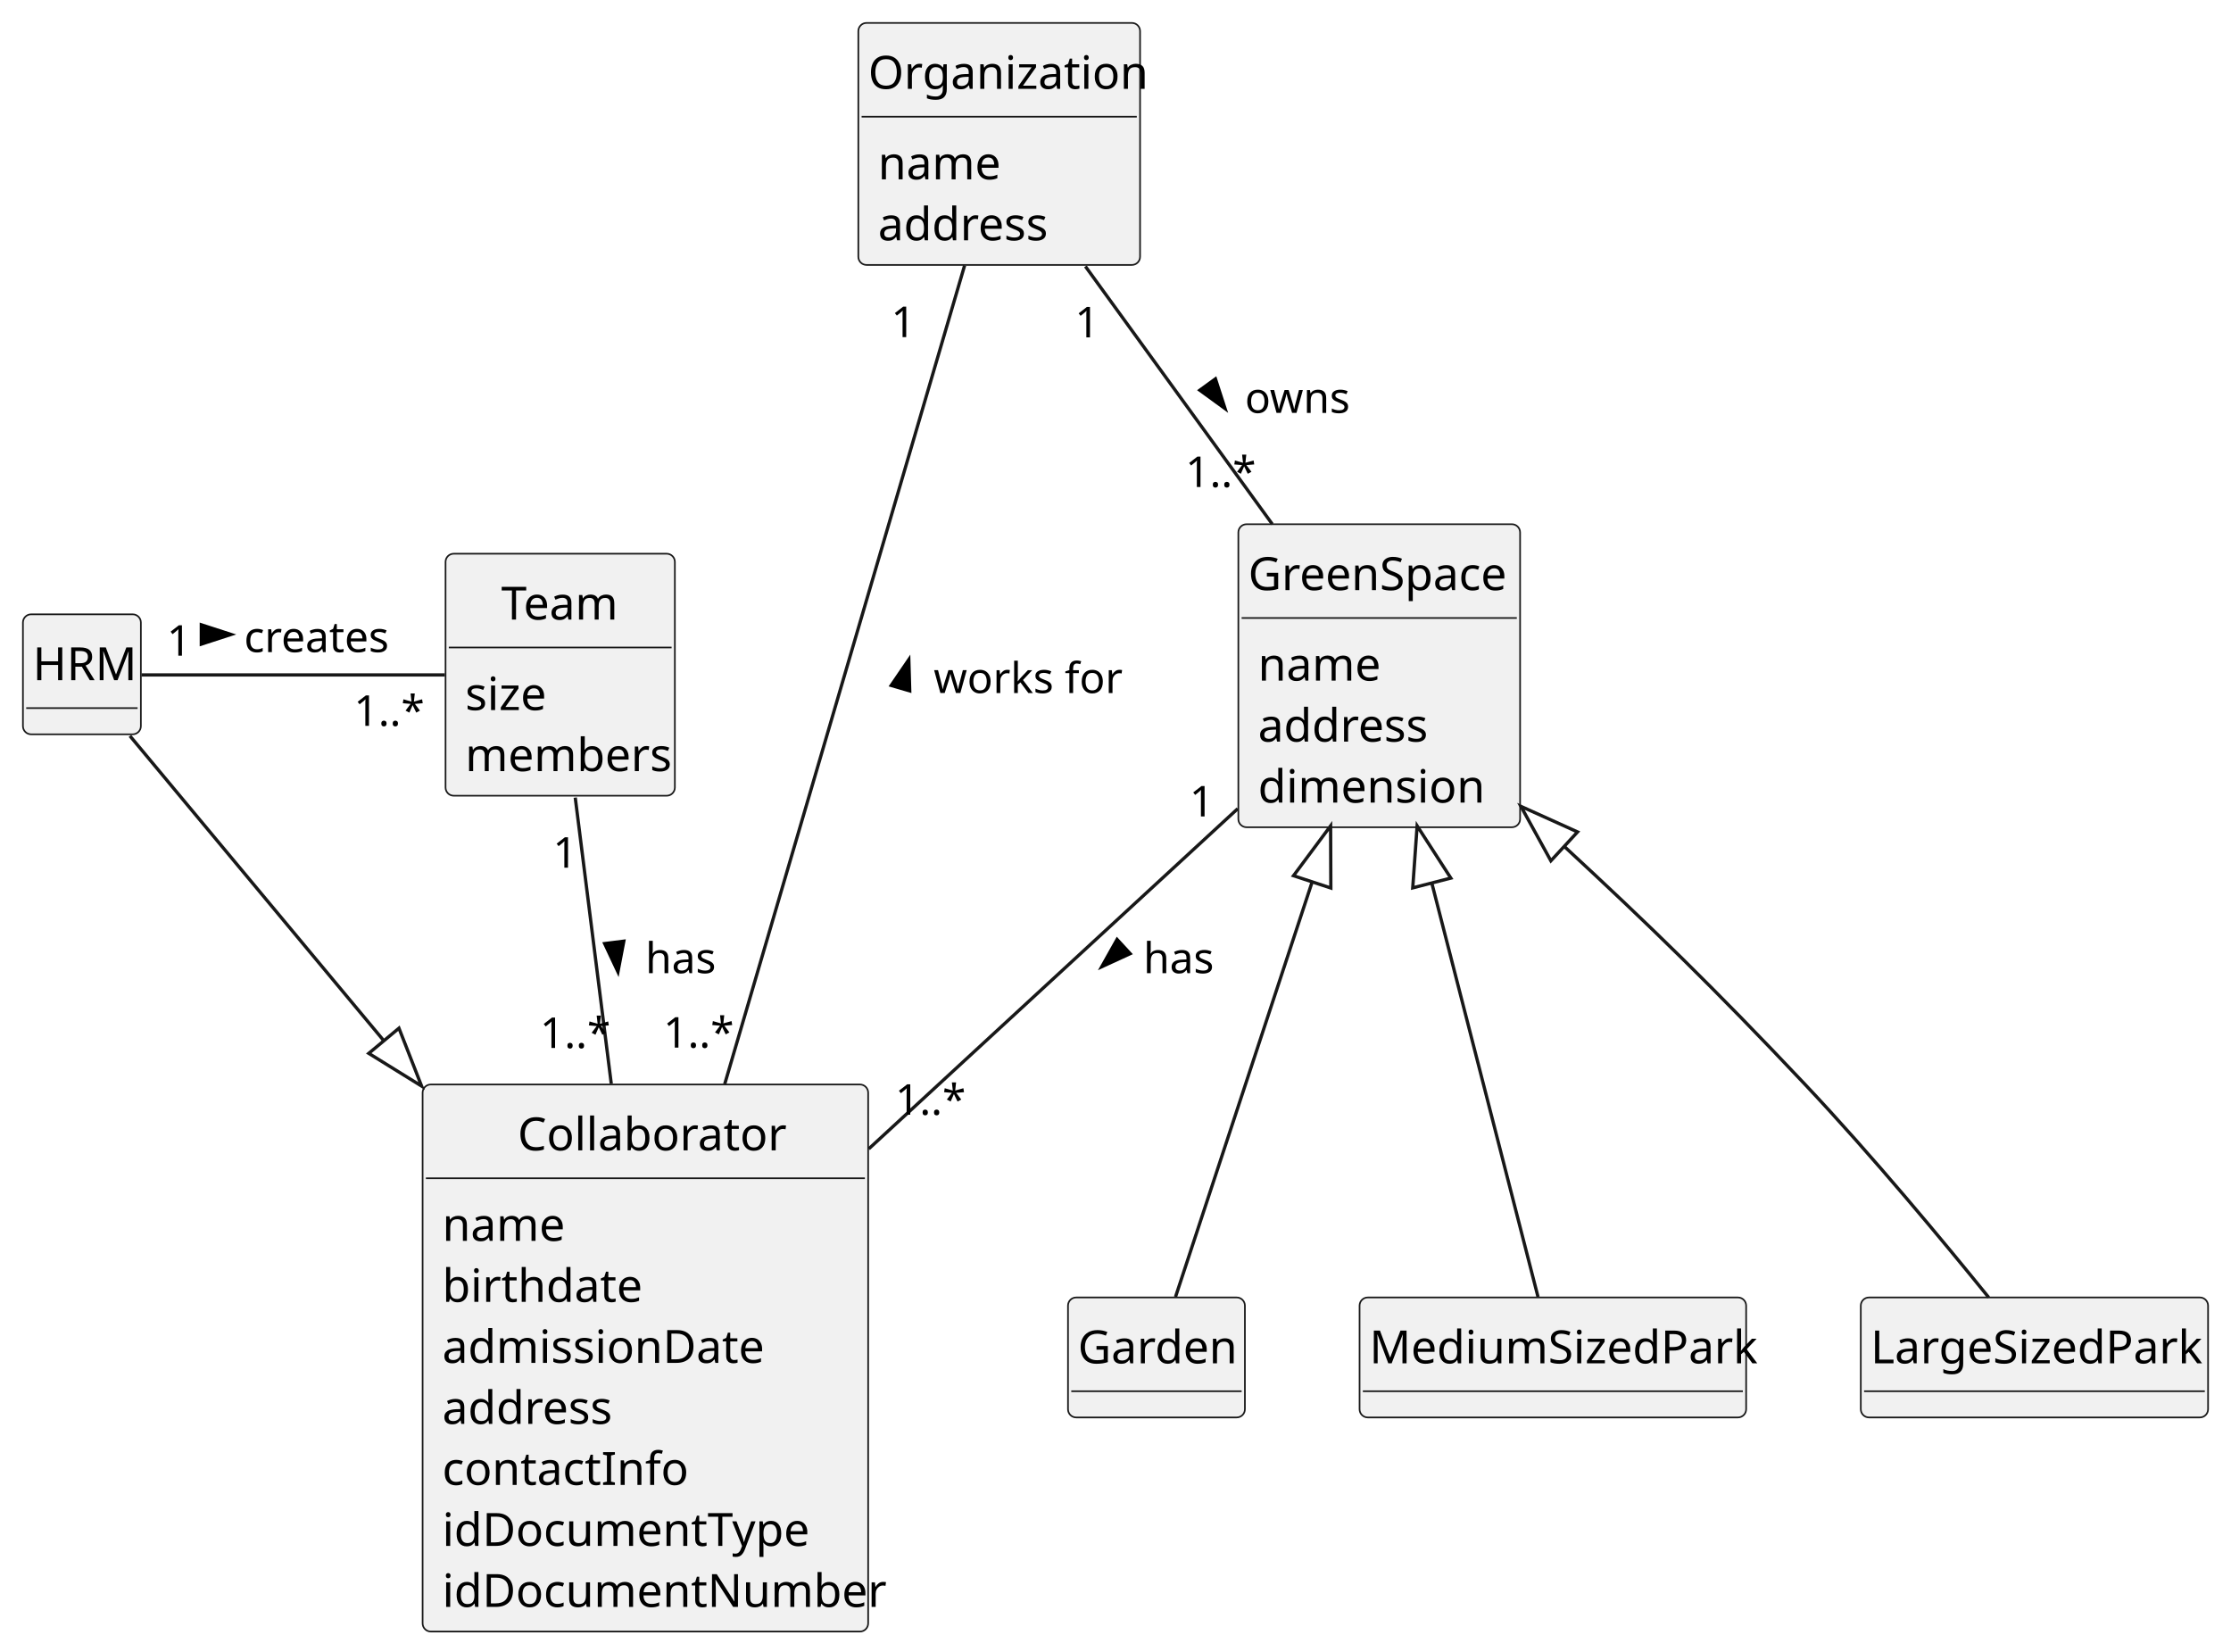
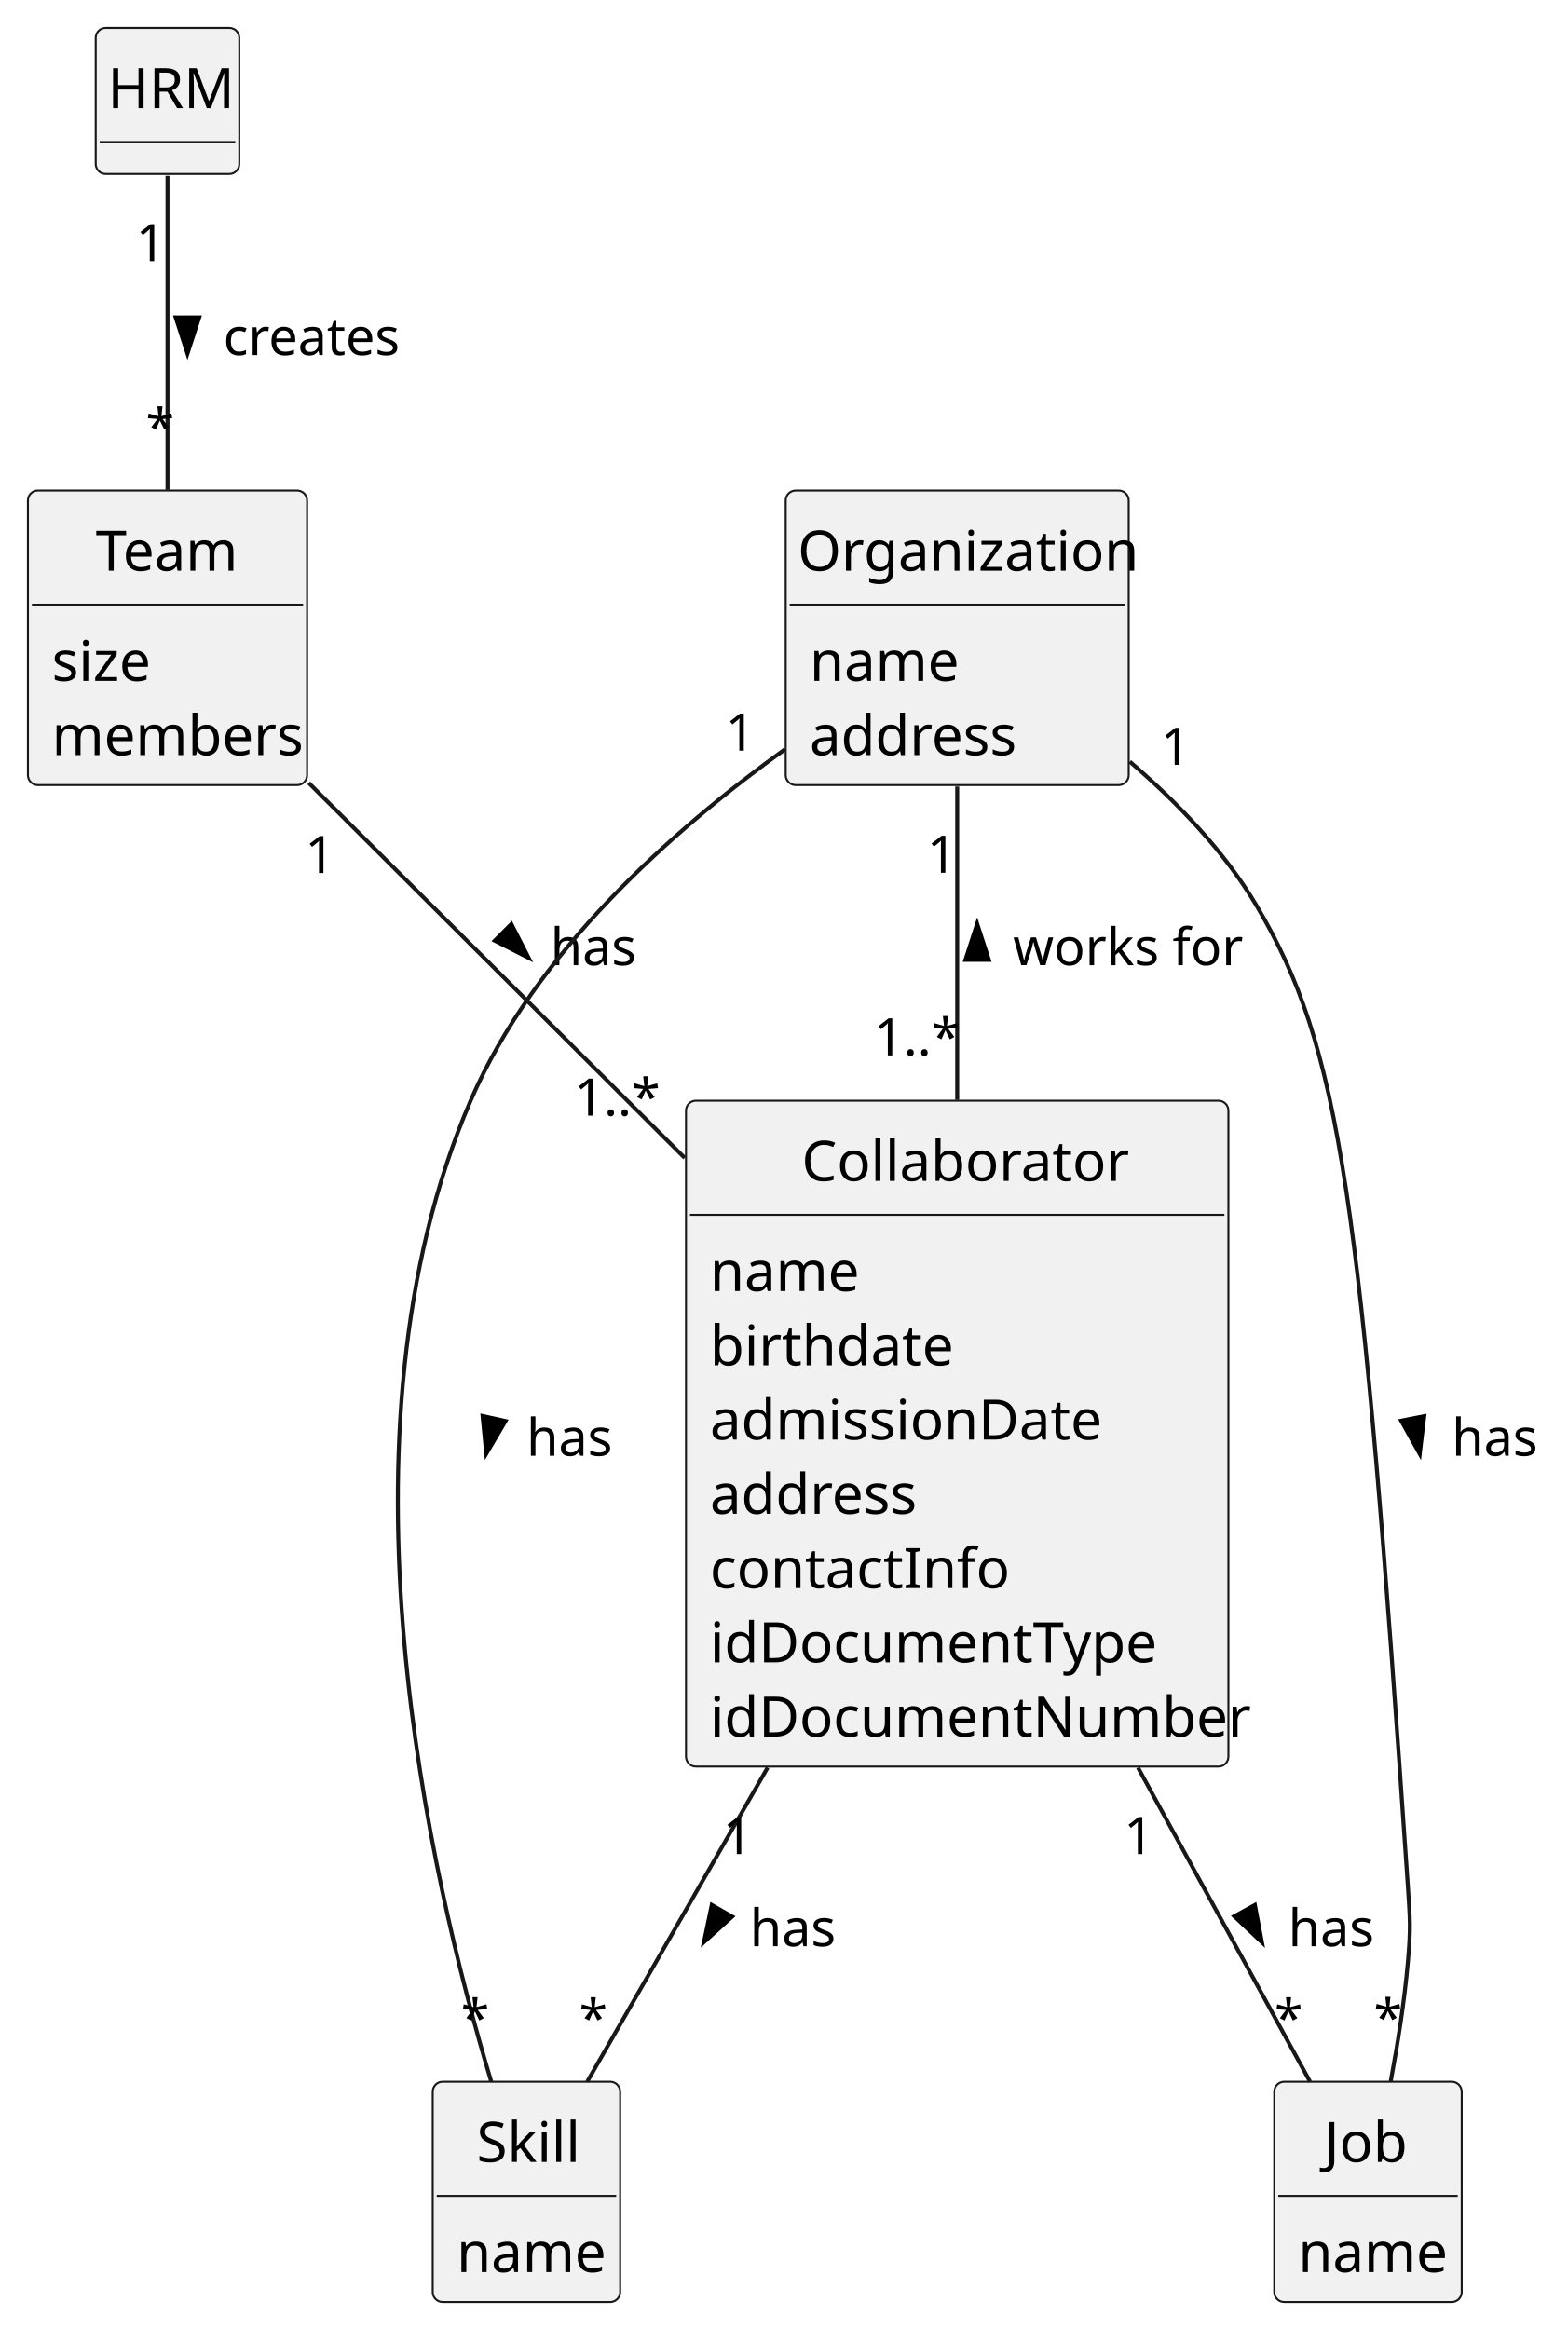
- <svg xmlns="http://www.w3.org/2000/svg" contentStyleType="text/css" height="504px" preserveAspectRatio="none" style="width:681px;height:504px;background:#FFFFFF;" version="1.1" viewBox="0 0 681 504" width="681px" zoomAndPan="magnify">
+ <svg xmlns="http://www.w3.org/2000/svg" contentStyleType="text/css" height="584px" preserveAspectRatio="none" style="width:393px;height:584px;background:#FFFFFF;" version="1.1" viewBox="0 0 393 584" width="393px" zoomAndPan="magnify">
  <defs />
  <g>
    <g id="elem_HRM">
-       <rect codeLine="13" fill="#F1F1F1" height="36.621" id="HRM" rx="2.5" ry="2.5" style="stroke:#181818;stroke-width:0.5;" width="36" x="7" y="187.5" />
-       <text fill="#000000" font-family="sans-serif" font-size="14" lengthAdjust="spacing" textLength="30" x="10" y="207.607">HRM</text>
-       <line style="stroke:#181818;stroke-width:0.5;" x1="8" x2="42" y1="216.121" y2="216.121" />
+       <rect codeLine="13" fill="#F1F1F1" height="36.621" id="HRM" rx="2.5" ry="2.5" style="stroke:#181818;stroke-width:0.5;" width="36" x="24" y="7" />
+       <text fill="#000000" font-family="sans-serif" font-size="14" lengthAdjust="spacing" textLength="30" x="27" y="27.107">HRM</text>
+       <line style="stroke:#181818;stroke-width:0.5;" x1="25" x2="59" y1="35.621" y2="35.621" />
    </g>
    <g id="elem_Team">
-       <rect codeLine="17" fill="#F1F1F1" height="73.863" id="Team" rx="2.5" ry="2.5" style="stroke:#181818;stroke-width:0.5;" width="70" x="136" y="169" />
-       <text fill="#000000" font-family="sans-serif" font-size="14" lengthAdjust="spacing" textLength="36" x="153" y="189.107">Team</text>
-       <line style="stroke:#181818;stroke-width:0.5;" x1="137" x2="205" y1="197.621" y2="197.621" />
-       <text fill="#000000" font-family="sans-serif" font-size="14" lengthAdjust="spacing" textLength="24" x="142" y="216.728">size</text>
-       <text fill="#000000" font-family="sans-serif" font-size="14" lengthAdjust="spacing" textLength="58" x="142" y="235.35">members</text>
+       <rect codeLine="17" fill="#F1F1F1" height="73.863" id="Team" rx="2.5" ry="2.5" style="stroke:#181818;stroke-width:0.5;" width="70" x="7" y="123" />
+       <text fill="#000000" font-family="sans-serif" font-size="14" lengthAdjust="spacing" textLength="36" x="24" y="143.107">Team</text>
+       <line style="stroke:#181818;stroke-width:0.5;" x1="8" x2="76" y1="151.621" y2="151.621" />
+       <text fill="#000000" font-family="sans-serif" font-size="14" lengthAdjust="spacing" textLength="24" x="13" y="170.728">size</text>
+       <text fill="#000000" font-family="sans-serif" font-size="14" lengthAdjust="spacing" textLength="58" x="13" y="189.35">members</text>
    </g>
    <g id="elem_Collaborator">
-       <rect codeLine="23" fill="#F1F1F1" height="166.969" id="Collaborator" rx="2.5" ry="2.5" style="stroke:#181818;stroke-width:0.5;" width="136" x="129" y="331" />
-       <text fill="#000000" font-family="sans-serif" font-size="14" lengthAdjust="spacing" textLength="78" x="158" y="351.107">Collaborator</text>
-       <line style="stroke:#181818;stroke-width:0.5;" x1="130" x2="264" y1="359.621" y2="359.621" />
-       <text fill="#000000" font-family="sans-serif" font-size="14" lengthAdjust="spacing" textLength="35" x="135" y="378.728">name</text>
-       <text fill="#000000" font-family="sans-serif" font-size="14" lengthAdjust="spacing" textLength="56" x="135" y="397.35">birthdate</text>
-       <text fill="#000000" font-family="sans-serif" font-size="14" lengthAdjust="spacing" textLength="93" x="135" y="415.971">admissionDate</text>
-       <text fill="#000000" font-family="sans-serif" font-size="14" lengthAdjust="spacing" textLength="51" x="135" y="434.592">address</text>
-       <text fill="#000000" font-family="sans-serif" font-size="14" lengthAdjust="spacing" textLength="69" x="135" y="453.213">contactInfo</text>
-       <text fill="#000000" font-family="sans-serif" font-size="14" lengthAdjust="spacing" textLength="107" x="135" y="471.834">idDocumentType</text>
-       <text fill="#000000" font-family="sans-serif" font-size="14" lengthAdjust="spacing" textLength="124" x="135" y="490.455">idDocumentNumber</text>
-     </g>
-     <g id="elem_GreenSpace">
-       <rect codeLine="33" fill="#F1F1F1" height="92.484" id="GreenSpace" rx="2.5" ry="2.5" style="stroke:#181818;stroke-width:0.5;" width="86" x="378" y="160" />
-       <text fill="#000000" font-family="sans-serif" font-size="14" lengthAdjust="spacing" textLength="80" x="381" y="180.107">GreenSpace</text>
-       <line style="stroke:#181818;stroke-width:0.5;" x1="379" x2="463" y1="188.621" y2="188.621" />
-       <text fill="#000000" font-family="sans-serif" font-size="14" lengthAdjust="spacing" textLength="35" x="384" y="207.728">name</text>
-       <text fill="#000000" font-family="sans-serif" font-size="14" lengthAdjust="spacing" textLength="51" x="384" y="226.35">address</text>
-       <text fill="#000000" font-family="sans-serif" font-size="14" lengthAdjust="spacing" textLength="64" x="384" y="244.971">dimension</text>
-     </g>
-     <g id="elem_Garden">
-       <rect codeLine="39" fill="#F1F1F1" height="36.621" id="Garden" rx="2.5" ry="2.5" style="stroke:#181818;stroke-width:0.5;" width="54" x="326" y="396" />
-       <text fill="#000000" font-family="sans-serif" font-size="14" lengthAdjust="spacing" textLength="48" x="329" y="416.107">Garden</text>
-       <line style="stroke:#181818;stroke-width:0.5;" x1="327" x2="379" y1="424.621" y2="424.621" />
-     </g>
-     <g id="elem_MediumSizedPark">
-       <rect codeLine="42" fill="#F1F1F1" height="36.621" id="MediumSizedPark" rx="2.5" ry="2.5" style="stroke:#181818;stroke-width:0.5;" width="118" x="415" y="396" />
-       <text fill="#000000" font-family="sans-serif" font-size="14" lengthAdjust="spacing" textLength="112" x="418" y="416.107">MediumSizedPark</text>
-       <line style="stroke:#181818;stroke-width:0.5;" x1="416" x2="532" y1="424.621" y2="424.621" />
-     </g>
-     <g id="elem_LargeSizedPark">
-       <rect codeLine="45" fill="#F1F1F1" height="36.621" id="LargeSizedPark" rx="2.5" ry="2.5" style="stroke:#181818;stroke-width:0.5;" width="106" x="568" y="396" />
-       <text fill="#000000" font-family="sans-serif" font-size="14" lengthAdjust="spacing" textLength="100" x="571" y="416.107">LargeSizedPark</text>
-       <line style="stroke:#181818;stroke-width:0.5;" x1="569" x2="673" y1="424.621" y2="424.621" />
+       <rect codeLine="22" fill="#F1F1F1" height="166.969" id="Collaborator" rx="2.5" ry="2.5" style="stroke:#181818;stroke-width:0.5;" width="136" x="172" y="276" />
+       <text fill="#000000" font-family="sans-serif" font-size="14" lengthAdjust="spacing" textLength="78" x="201" y="296.107">Collaborator</text>
+       <line style="stroke:#181818;stroke-width:0.5;" x1="173" x2="307" y1="304.621" y2="304.621" />
+       <text fill="#000000" font-family="sans-serif" font-size="14" lengthAdjust="spacing" textLength="35" x="178" y="323.728">name</text>
+       <text fill="#000000" font-family="sans-serif" font-size="14" lengthAdjust="spacing" textLength="56" x="178" y="342.35">birthdate</text>
+       <text fill="#000000" font-family="sans-serif" font-size="14" lengthAdjust="spacing" textLength="93" x="178" y="360.971">admissionDate</text>
+       <text fill="#000000" font-family="sans-serif" font-size="14" lengthAdjust="spacing" textLength="51" x="178" y="379.592">address</text>
+       <text fill="#000000" font-family="sans-serif" font-size="14" lengthAdjust="spacing" textLength="69" x="178" y="398.213">contactInfo</text>
+       <text fill="#000000" font-family="sans-serif" font-size="14" lengthAdjust="spacing" textLength="107" x="178" y="416.834">idDocumentType</text>
+       <text fill="#000000" font-family="sans-serif" font-size="14" lengthAdjust="spacing" textLength="124" x="178" y="435.455">idDocumentNumber</text>
    </g>
    <g id="elem_Organization">
-       <rect codeLine="48" fill="#F1F1F1" height="73.863" id="Organization" rx="2.5" ry="2.5" style="stroke:#181818;stroke-width:0.5;" width="86" x="262" y="7" />
-       <text fill="#000000" font-family="sans-serif" font-size="14" lengthAdjust="spacing" textLength="80" x="265" y="27.107">Organization</text>
-       <line style="stroke:#181818;stroke-width:0.5;" x1="263" x2="347" y1="35.621" y2="35.621" />
-       <text fill="#000000" font-family="sans-serif" font-size="14" lengthAdjust="spacing" textLength="35" x="268" y="54.728">name</text>
-       <text fill="#000000" font-family="sans-serif" font-size="14" lengthAdjust="spacing" textLength="51" x="268" y="73.35">address</text>
+       <rect codeLine="32" fill="#F1F1F1" height="73.863" id="Organization" rx="2.5" ry="2.5" style="stroke:#181818;stroke-width:0.5;" width="86" x="197" y="123" />
+       <text fill="#000000" font-family="sans-serif" font-size="14" lengthAdjust="spacing" textLength="80" x="200" y="143.107">Organization</text>
+       <line style="stroke:#181818;stroke-width:0.5;" x1="198" x2="282" y1="151.621" y2="151.621" />
+       <text fill="#000000" font-family="sans-serif" font-size="14" lengthAdjust="spacing" textLength="35" x="203" y="170.728">name</text>
+       <text fill="#000000" font-family="sans-serif" font-size="14" lengthAdjust="spacing" textLength="51" x="203" y="189.35">address</text>
+     </g>
+     <g id="elem_Skill">
+       <rect codeLine="37" fill="#F1F1F1" height="55.242" id="Skill" rx="2.5" ry="2.5" style="stroke:#181818;stroke-width:0.5;" width="47" x="108.5" y="522" />
+       <text fill="#000000" font-family="sans-serif" font-size="14" lengthAdjust="spacing" textLength="25" x="119.5" y="542.107">Skill</text>
+       <line style="stroke:#181818;stroke-width:0.5;" x1="109.5" x2="154.5" y1="550.621" y2="550.621" />
+       <text fill="#000000" font-family="sans-serif" font-size="14" lengthAdjust="spacing" textLength="35" x="114.5" y="569.729">name</text>
+     </g>
+     <g id="elem_Job">
+       <rect codeLine="41" fill="#F1F1F1" height="55.242" id="Job" rx="2.5" ry="2.5" style="stroke:#181818;stroke-width:0.5;" width="47" x="319.5" y="522" />
+       <text fill="#000000" font-family="sans-serif" font-size="14" lengthAdjust="spacing" textLength="22" x="332" y="542.107">Job</text>
+       <line style="stroke:#181818;stroke-width:0.5;" x1="320.5" x2="365.5" y1="550.621" y2="550.621" />
+       <text fill="#000000" font-family="sans-serif" font-size="14" lengthAdjust="spacing" textLength="35" x="325.5" y="569.729">name</text>
    </g>
    <g id="link_HRM_Team">
-       <path codeLine="53" d="M43.2,206 C66.28,206 106.6,206 135.79,206 " fill="none" id="HRM-Team" style="stroke:#181818;stroke-width:1.0;" />
-       <polygon fill="#000000" points="70.5,193.645,61.455,190.707,61.455,196.584,70.5,193.645" style="stroke:#000000;stroke-width:1.0;" />
-       <text fill="#000000" font-family="sans-serif" font-size="13" lengthAdjust="spacing" textLength="43" x="74.5" y="199.028">creates</text>
-       <text fill="#000000" font-family="sans-serif" font-size="13" lengthAdjust="spacing" textLength="7" x="50.931" y="200.119">1</text>
-       <text fill="#000000" font-family="sans-serif" font-size="13" lengthAdjust="spacing" textLength="20" x="108.019" y="221.526">1..*</text>
-     </g>
-     <g id="link_Collaborator_HRM">
-       <path codeLine="54" d="M117.171,317.659 C84.331,278.229 59.41,248.31 39.66,224.61 " fill="none" id="Collaborator-backto-HRM" style="stroke:#181818;stroke-width:1.0;" />
-       <polygon fill="none" points="128.69,331.49,121.781,313.819,112.56,321.499,128.69,331.49" style="stroke:#181818;stroke-width:1.0;" />
+       <path codeLine="45" d="M42,44.09 C42,64.09 42,97.25 42,122.83 " fill="none" id="HRM-Team" style="stroke:#181818;stroke-width:1.0;" />
+       <polygon fill="#000000" points="47,88.645,49.939,79.6,44.061,79.6,47,88.645" style="stroke:#000000;stroke-width:1.0;" />
+       <text fill="#000000" font-family="sans-serif" font-size="13" lengthAdjust="spacing" textLength="43" x="56" y="89.028">creates</text>
+       <text fill="#000000" font-family="sans-serif" font-size="13" lengthAdjust="spacing" textLength="7" x="34.059" y="65.489">1</text>
+       <text fill="#000000" font-family="sans-serif" font-size="13" lengthAdjust="spacing" textLength="5" x="36.555" y="111.761">*</text>
    </g>
    <g id="link_Team_Collaborator">
-       <path codeLine="55" d="M175.59,243.44 C178.64,267.64 182.76,300.42 186.58,330.74 " fill="none" id="Team-Collaborator" style="stroke:#181818;stroke-width:1.0;" />
-       <polygon fill="#000000" points="188.625,296.606,190.411,287.265,184.579,287.999,188.625,296.606" style="stroke:#000000;stroke-width:1.0;" />
-       <text fill="#000000" font-family="sans-serif" font-size="13" lengthAdjust="spacing" textLength="21" x="197" y="297.028">has</text>
-       <text fill="#000000" font-family="sans-serif" font-size="13" lengthAdjust="spacing" textLength="7" x="168.764" y="264.824">1</text>
-       <text fill="#000000" font-family="sans-serif" font-size="13" lengthAdjust="spacing" textLength="20" x="164.825" y="319.854">1..*</text>
+       <path codeLine="46" d="M77.4,196.31 C103.54,222.38 139.94,258.69 171.67,290.34 " fill="none" id="Team-Collaborator" style="stroke:#181818;stroke-width:1.0;" />
+       <polygon fill="#000000" points="132.54,240.177,128.212,231.708,124.061,235.87,132.54,240.177" style="stroke:#000000;stroke-width:1.0;" />
+       <text fill="#000000" font-family="sans-serif" font-size="13" lengthAdjust="spacing" textLength="21" x="138" y="242.028">has</text>
+       <text fill="#000000" font-family="sans-serif" font-size="13" lengthAdjust="spacing" textLength="7" x="76.481" y="218.921">1</text>
+       <text fill="#000000" font-family="sans-serif" font-size="13" lengthAdjust="spacing" textLength="20" x="143.959" y="279.74">1..*</text>
    </g>
-     <g id="link_GreenSpace_Collaborator">
-       <path codeLine="56" d="M377.81,246.82 C345.9,276.23 301.82,316.87 265.18,350.65 " fill="none" id="GreenSpace-Collaborator" style="stroke:#181818;stroke-width:1.0;" />
-       <polygon fill="#000000" points="336.324,295.034,344.966,291.065,340.982,286.743,336.324,295.034" style="stroke:#000000;stroke-width:1.0;" />
-       <text fill="#000000" font-family="sans-serif" font-size="13" lengthAdjust="spacing" textLength="21" x="349" y="297.028">has</text>
-       <text fill="#000000" font-family="sans-serif" font-size="13" lengthAdjust="spacing" textLength="7" x="363.077" y="249.185">1</text>
-       <text fill="#000000" font-family="sans-serif" font-size="13" lengthAdjust="spacing" textLength="20" x="273.242" y="340.234">1..*</text>
+     <g id="link_Collaborator_Skill">
+       <path codeLine="47" d="M192.47,443.23 C176.17,471.6 159.08,501.37 147.24,521.98 " fill="none" id="Collaborator-Skill" style="stroke:#181818;stroke-width:1.0;" />
+       <polygon fill="#000000" points="176.51,486.981,183.563,480.601,178.466,477.674,176.51,486.981" style="stroke:#000000;stroke-width:1.0;" />
+       <text fill="#000000" font-family="sans-serif" font-size="13" lengthAdjust="spacing" textLength="21" x="188" y="488.028">has</text>
+       <text fill="#000000" font-family="sans-serif" font-size="13" lengthAdjust="spacing" textLength="7" x="181.244" y="464.909">1</text>
+       <text fill="#000000" font-family="sans-serif" font-size="13" lengthAdjust="spacing" textLength="5" x="145.186" y="510.684">*</text>
    </g>
-     <g id="link_GreenSpace_Garden">
-       <path codeLine="57" d="M400.531,269.157 C385.68,314.257 369.22,364.24 358.82,395.83 " fill="none" id="GreenSpace-backto-Garden" style="stroke:#181818;stroke-width:1.0;" />
-       <polygon fill="none" points="406.16,252.06,394.832,267.281,406.229,271.034,406.16,252.06" style="stroke:#181818;stroke-width:1.0;" />
-     </g>
-     <g id="link_GreenSpace_MediumSizedPark">
-       <path codeLine="58" d="M437.043,269.495 C448.613,314.595 461.36,364.24 469.47,395.83 " fill="none" id="GreenSpace-backto-MediumSizedPark" style="stroke:#181818;stroke-width:1.0;" />
-       <polygon fill="none" points="432.57,252.06,431.231,270.986,442.855,268.004,432.57,252.06" style="stroke:#181818;stroke-width:1.0;" />
-     </g>
-     <g id="link_GreenSpace_LargeSizedPark">
-       <path codeLine="59" d="M477.469,258.327 C503.309,282.207 523.17,301.51 551,331 C571.37,352.59 593.26,378.95 607.03,395.98 " fill="none" id="GreenSpace-backto-LargeSizedPark" style="stroke:#181818;stroke-width:1.0;" />
-       <polygon fill="none" points="464.25,246.11,473.397,262.733,481.542,253.92,464.25,246.11" style="stroke:#181818;stroke-width:1.0;" />
-     </g>
-     <g id="link_Organization_GreenSpace">
-       <path codeLine="60" d="M331.32,81.31 C348.23,104.63 370.33,135.11 388.36,159.97 " fill="none" id="Organization-GreenSpace" style="stroke:#181818;stroke-width:1.0;" />
-       <polygon fill="#000000" points="373.935,124.693,371.005,115.645,366.246,119.096,373.935,124.693" style="stroke:#000000;stroke-width:1.0;" />
-       <text fill="#000000" font-family="sans-serif" font-size="13" lengthAdjust="spacing" textLength="30" x="380" y="126.028">owns</text>
-       <text fill="#000000" font-family="sans-serif" font-size="13" lengthAdjust="spacing" textLength="7" x="328.1" y="102.961">1</text>
-       <text fill="#000000" font-family="sans-serif" font-size="13" lengthAdjust="spacing" textLength="20" x="361.831" y="148.634">1..*</text>
+     <g id="link_Collaborator_Job">
+       <path codeLine="48" d="M285.33,443.23 C300.87,471.6 317.18,501.37 328.47,521.98 " fill="none" id="Collaborator-Job" style="stroke:#181818;stroke-width:1.0;" />
+       <polygon fill="#000000" points="316.402,487.031,314.634,477.686,309.479,480.51,316.402,487.031" style="stroke:#000000;stroke-width:1.0;" />
+       <text fill="#000000" font-family="sans-serif" font-size="13" lengthAdjust="spacing" textLength="21" x="323" y="488.028">has</text>
+       <text fill="#000000" font-family="sans-serif" font-size="13" lengthAdjust="spacing" textLength="7" x="281.794" y="464.909">1</text>
+       <text fill="#000000" font-family="sans-serif" font-size="13" lengthAdjust="spacing" textLength="5" x="319.532" y="510.684">*</text>
    </g>
    <g id="link_Organization_Collaborator">
-       <path codeLine="61" d="M294.45,81 C277.6,138.5 244.17,252.55 221.21,330.9 " fill="none" id="Organization-Collaborator" style="stroke:#181818;stroke-width:1.0;" />
-       <polygon fill="#000000" points="277.406,201.347,272.042,209.201,277.683,210.854,277.406,201.347" style="stroke:#000000;stroke-width:1.0;" />
-       <text fill="#000000" font-family="sans-serif" font-size="13" lengthAdjust="spacing" textLength="52" x="285" y="211.528">works for</text>
-       <text fill="#000000" font-family="sans-serif" font-size="13" lengthAdjust="spacing" textLength="7" x="272.004" y="102.885">1</text>
-       <text fill="#000000" font-family="sans-serif" font-size="13" lengthAdjust="spacing" textLength="20" x="202.476" y="319.74">1..*</text>
+       <path codeLine="49" d="M240,197.22 C240,219.27 240,248.39 240,275.81 " fill="none" id="Organization-Collaborator" style="stroke:#181818;stroke-width:1.0;" />
+       <polygon fill="#000000" points="245,231.645,242.061,240.691,247.939,240.691,245,231.645" style="stroke:#000000;stroke-width:1.0;" />
+       <text fill="#000000" font-family="sans-serif" font-size="13" lengthAdjust="spacing" textLength="52" x="254" y="242.028">works for</text>
+       <text fill="#000000" font-family="sans-serif" font-size="13" lengthAdjust="spacing" textLength="7" x="232.42" y="218.856">1</text>
+       <text fill="#000000" font-family="sans-serif" font-size="13" lengthAdjust="spacing" textLength="20" x="219.109" y="264.642">1..*</text>
+     </g>
+     <g id="link_Organization_Skill">
+       <path codeLine="50" d="M196.89,187.83 C168.62,208.14 134.03,238.85 118,276 C81.86,359.72 107.99,471.62 123.17,521.97 " fill="none" id="Organization-Skill" style="stroke:#181818;stroke-width:1.0;" />
+       <polygon fill="#000000" points="121.923,364.528,126.741,356.329,121.002,355.062,121.923,364.528" style="stroke:#000000;stroke-width:1.0;" />
+       <text fill="#000000" font-family="sans-serif" font-size="13" lengthAdjust="spacing" textLength="21" x="132" y="365.028">has</text>
+       <text fill="#000000" font-family="sans-serif" font-size="13" lengthAdjust="spacing" textLength="7" x="181.879" y="188.217">1</text>
+       <text fill="#000000" font-family="sans-serif" font-size="13" lengthAdjust="spacing" textLength="5" x="115.55" y="510.672">*</text>
+     </g>
+     <g id="link_Organization_Job">
+       <path codeLine="51" d="M283.28,190.99 C295.15,201.16 306.95,213.42 315,227 C336.17,262.72 341.14,299.13 353,473 C353.57,481.42 353.74,483.59 353,492 C352.14,501.82 350.45,512.5 348.7,521.9 " fill="none" id="Organization-Job" style="stroke:#181818;stroke-width:1.0;" />
+       <polygon fill="#000000" points="355.97,364.551,357.099,355.107,351.332,356.247,355.97,364.551" style="stroke:#000000;stroke-width:1.0;" />
+       <text fill="#000000" font-family="sans-serif" font-size="13" lengthAdjust="spacing" textLength="21" x="364" y="365.028">has</text>
+       <text fill="#000000" font-family="sans-serif" font-size="13" lengthAdjust="spacing" textLength="7" x="291.028" y="191.779">1</text>
+       <text fill="#000000" font-family="sans-serif" font-size="13" lengthAdjust="spacing" textLength="5" x="344.44" y="510.586">*</text>
    </g>
  </g>
</svg>
